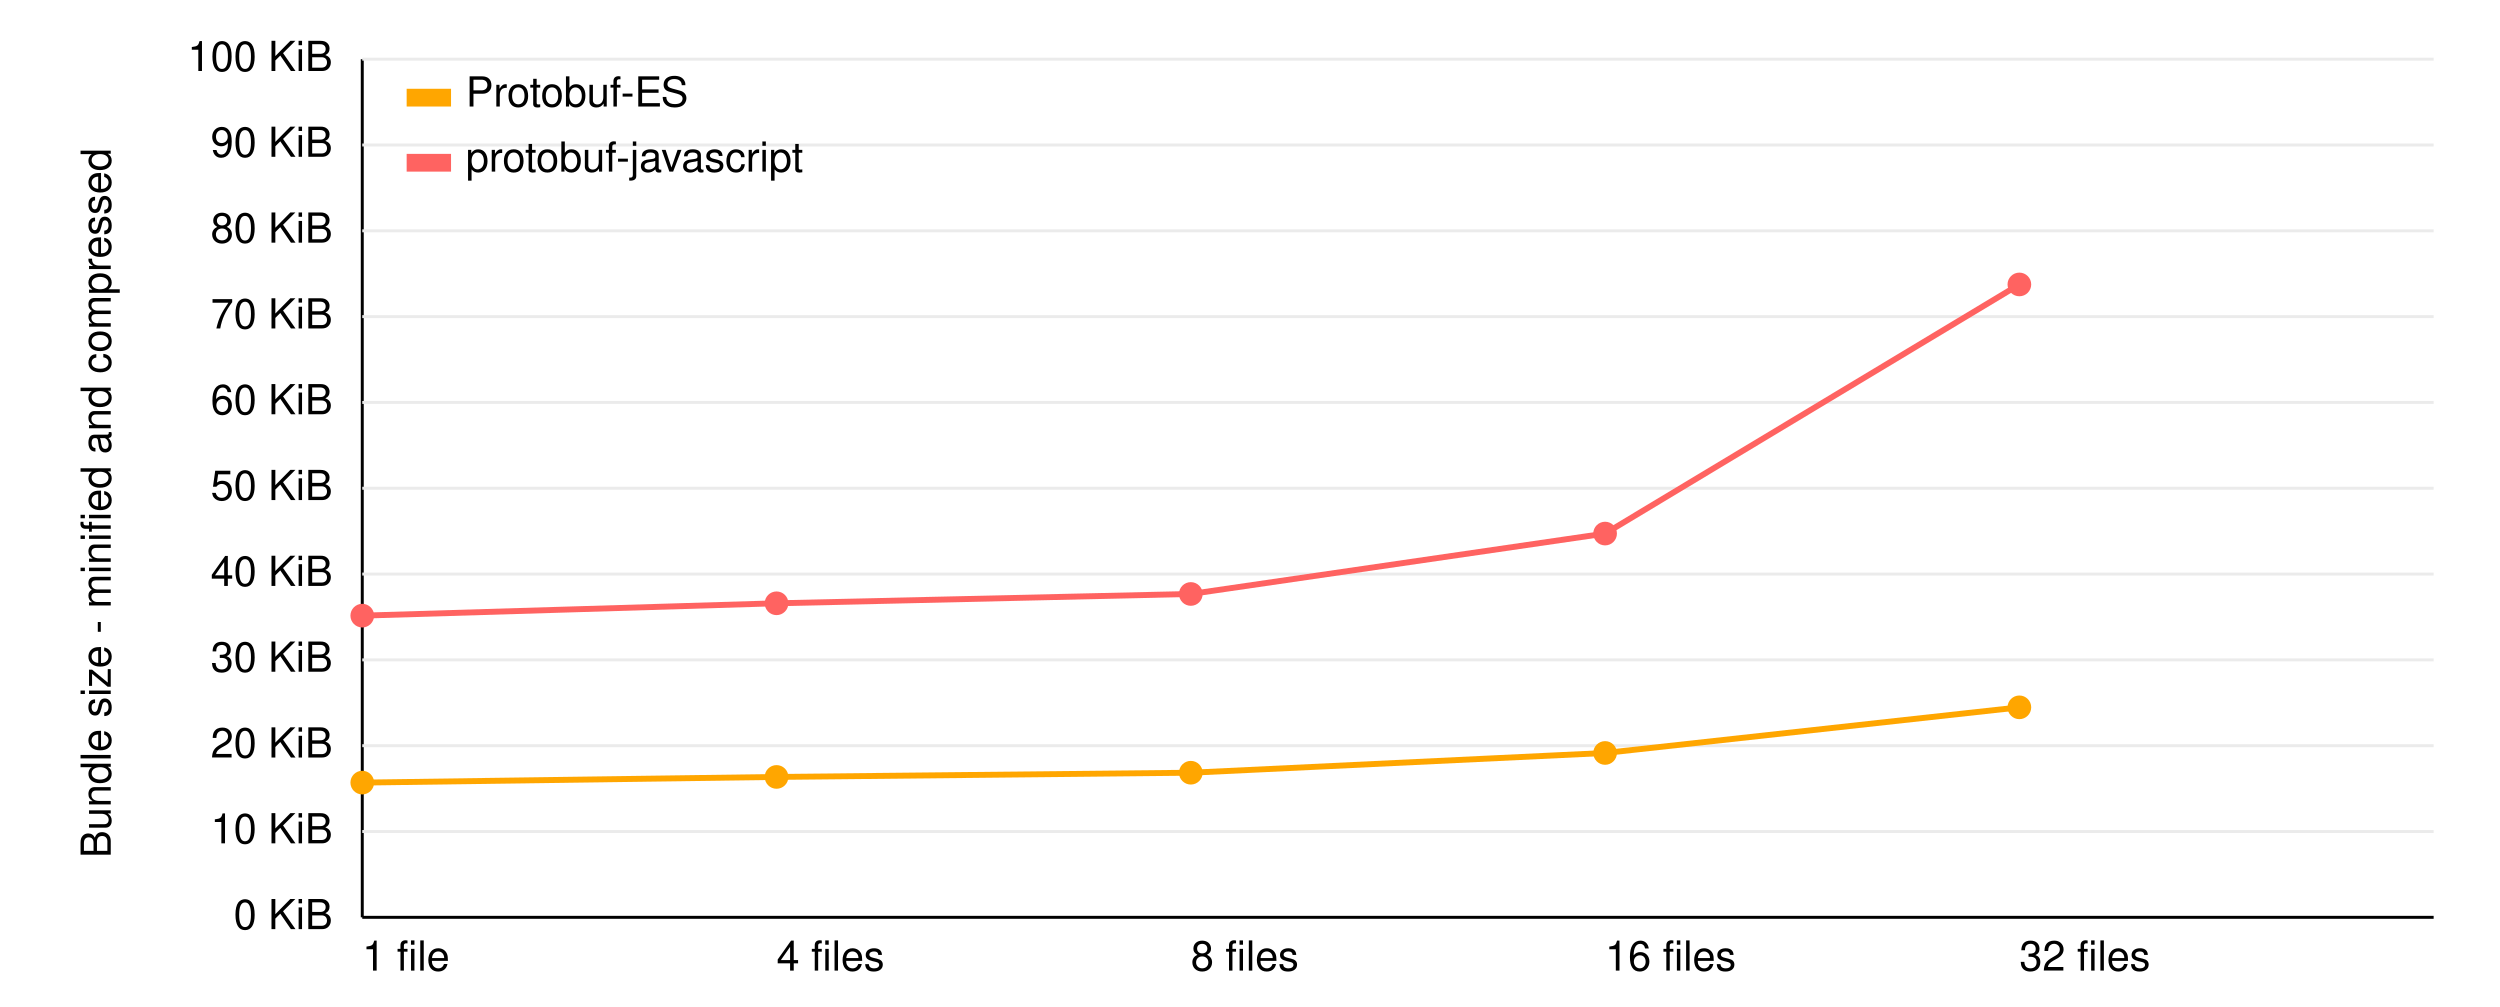
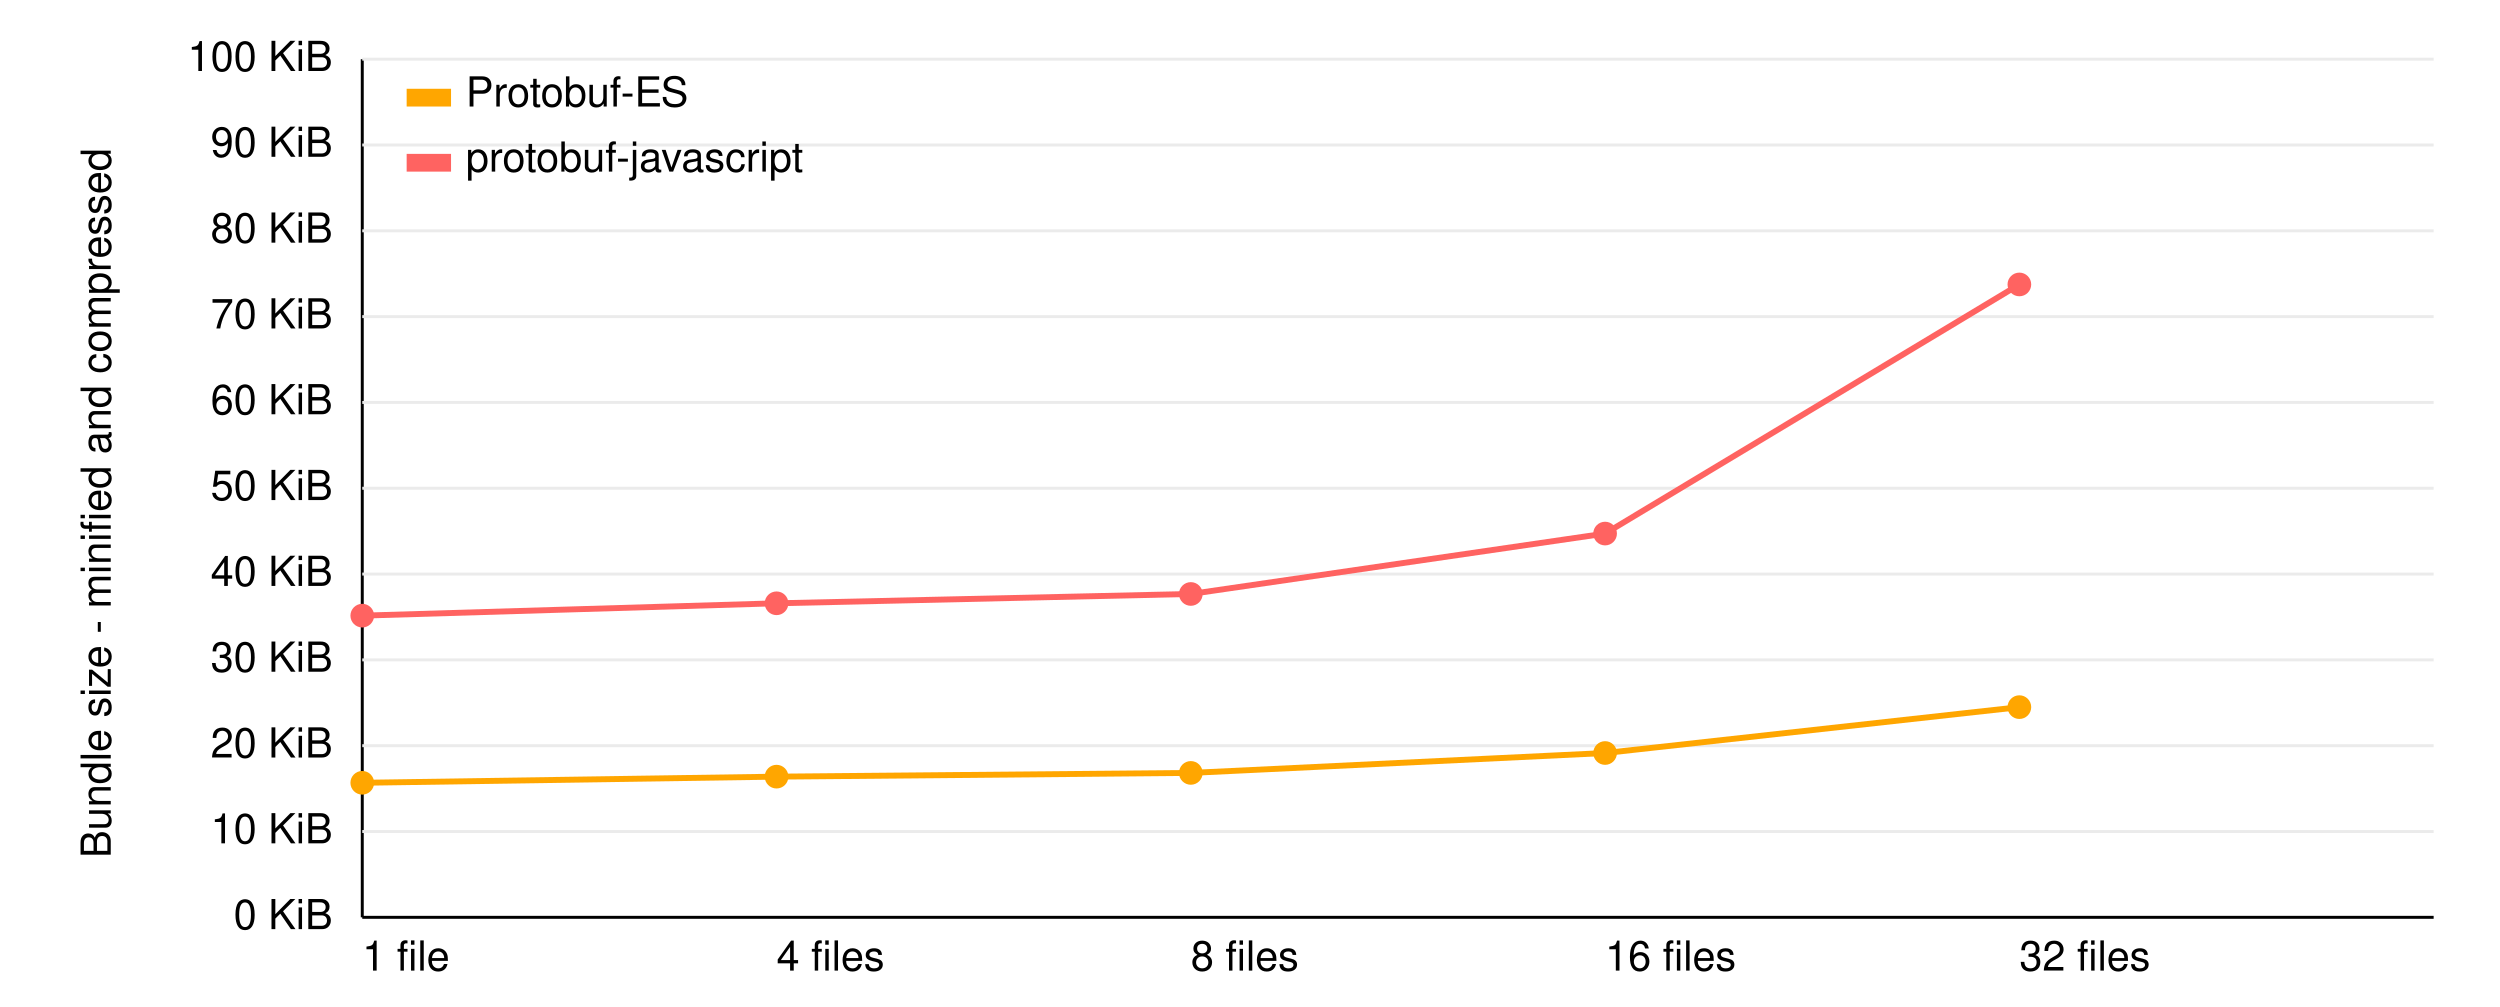
<svg xmlns="http://www.w3.org/2000/svg" version="1.1" width="820px" height="330px" viewBox="0 0 820 340" class="chart">
  <style>
      
      text {
        font: 14px Verdana, Helvetica, Arial, sans-serif;
      }
      
    </style>
  <g transform="translate(110,310)">
    <line y1="0" x2="700" stroke="black" />
    <text x="0" y="18" text-anchor="start">1 file</text>
    <text x="140" y="18" text-anchor="start">4 files</text>
    <text x="280" y="18" text-anchor="start">8 files</text>
    <text x="420" y="18" text-anchor="start">16 files</text>
    <text x="560" y="18" text-anchor="start">32 files</text>
  </g>
  <g transform="translate(110, 20)">
    <line x1="0" x2="0" y1="0" y2="290" stroke="black" />
    <g transform="rotate(-90), translate(-150,-85)">
      <text text-anchor="middle">Bundle size - minified and compressed</text>
    </g>
    <text x="-10" y="4" text-anchor="end">100 KiB</text>
    <line x1="0" x2="700" y1="0" y2="0" stroke="#ebebeb" />
    <text x="-10" y="33" text-anchor="end">90 KiB</text>
    <line x1="0" x2="700" y1="29" y2="29" stroke="#ebebeb" />
    <text x="-10" y="62" text-anchor="end">80 KiB</text>
    <line x1="0" x2="700" y1="58" y2="58" stroke="#ebebeb" />
    <text x="-10" y="91" text-anchor="end">70 KiB</text>
    <line x1="0" x2="700" y1="87" y2="87" stroke="#ebebeb" />
    <text x="-10" y="120" text-anchor="end">60 KiB</text>
    <line x1="0" x2="700" y1="116" y2="116" stroke="#ebebeb" />
    <text x="-10" y="149" text-anchor="end">50 KiB</text>
    <line x1="0" x2="700" y1="145" y2="145" stroke="#ebebeb" />
    <text x="-10" y="178" text-anchor="end">40 KiB</text>
    <line x1="0" x2="700" y1="174" y2="174" stroke="#ebebeb" />
    <text x="-10" y="207" text-anchor="end">30 KiB</text>
    <line x1="0" x2="700" y1="203" y2="203" stroke="#ebebeb" />
    <text x="-10" y="236" text-anchor="end">20 KiB</text>
    <line x1="0" x2="700" y1="232" y2="232" stroke="#ebebeb" />
    <text x="-10" y="265" text-anchor="end">10 KiB</text>
    <line x1="0" x2="700" y1="261" y2="261" stroke="#ebebeb" />
    <text x="-10" y="294" text-anchor="end">0 KiB</text>
  </g>
  <g transform="translate(110, 20)">
-     <polyline fill="none" stroke="#ffa600" stroke-width="2" points="0,244.472 140,242.558 280,241.133 420,234.458 560,219.035">
+     <polyline fill="none" stroke="#ffa600" stroke-width="2" points="0,244.535 140,242.462 280,241.198 420,234.472 560,218.967">
    </polyline>
-     <circle cx="0" cy="244.472" r="4" fill="#ffa600" />
-     <circle cx="140" cy="242.558" r="4" fill="#ffa600" />
-     <circle cx="280" cy="241.133" r="4" fill="#ffa600" />
-     <circle cx="420" cy="234.458" r="4" fill="#ffa600" />
-     <circle cx="560" cy="219.035" r="4" fill="#ffa600" />
+     <circle cx="0" cy="244.535" r="4" fill="#ffa600" />
+     <circle cx="140" cy="242.462" r="4" fill="#ffa600" />
+     <circle cx="280" cy="241.198" r="4" fill="#ffa600" />
+     <circle cx="420" cy="234.472" r="4" fill="#ffa600" />
+     <circle cx="560" cy="218.967" r="4" fill="#ffa600" />
  </g>
  <g transform="translate(110, 20)">
    <polyline fill="none" stroke="#ff6361" stroke-width="2" points="0,188.05 140,183.875 280,180.726 420,160.313 560,76.125">
    </polyline>
    <circle cx="0" cy="188.05" r="4" fill="#ff6361" />
    <circle cx="140" cy="183.875" r="4" fill="#ff6361" />
    <circle cx="280" cy="180.726" r="4" fill="#ff6361" />
    <circle cx="420" cy="160.313" r="4" fill="#ff6361" />
    <circle cx="560" cy="76.125" r="4" fill="#ff6361" />
  </g>
  <g transform="translate(125, 30)">
    <g transform="translate(0, 0)">
      <rect width="15" height="6" fill="#ffa600" />
      <text x="20" y="6">Protobuf-ES</text>
    </g>
    <g transform="translate(0, 22)">
      <rect width="15" height="6" fill="#ff6361" />
      <text x="20" y="6">protobuf-javascript</text>
    </g>
  </g>
</svg>
